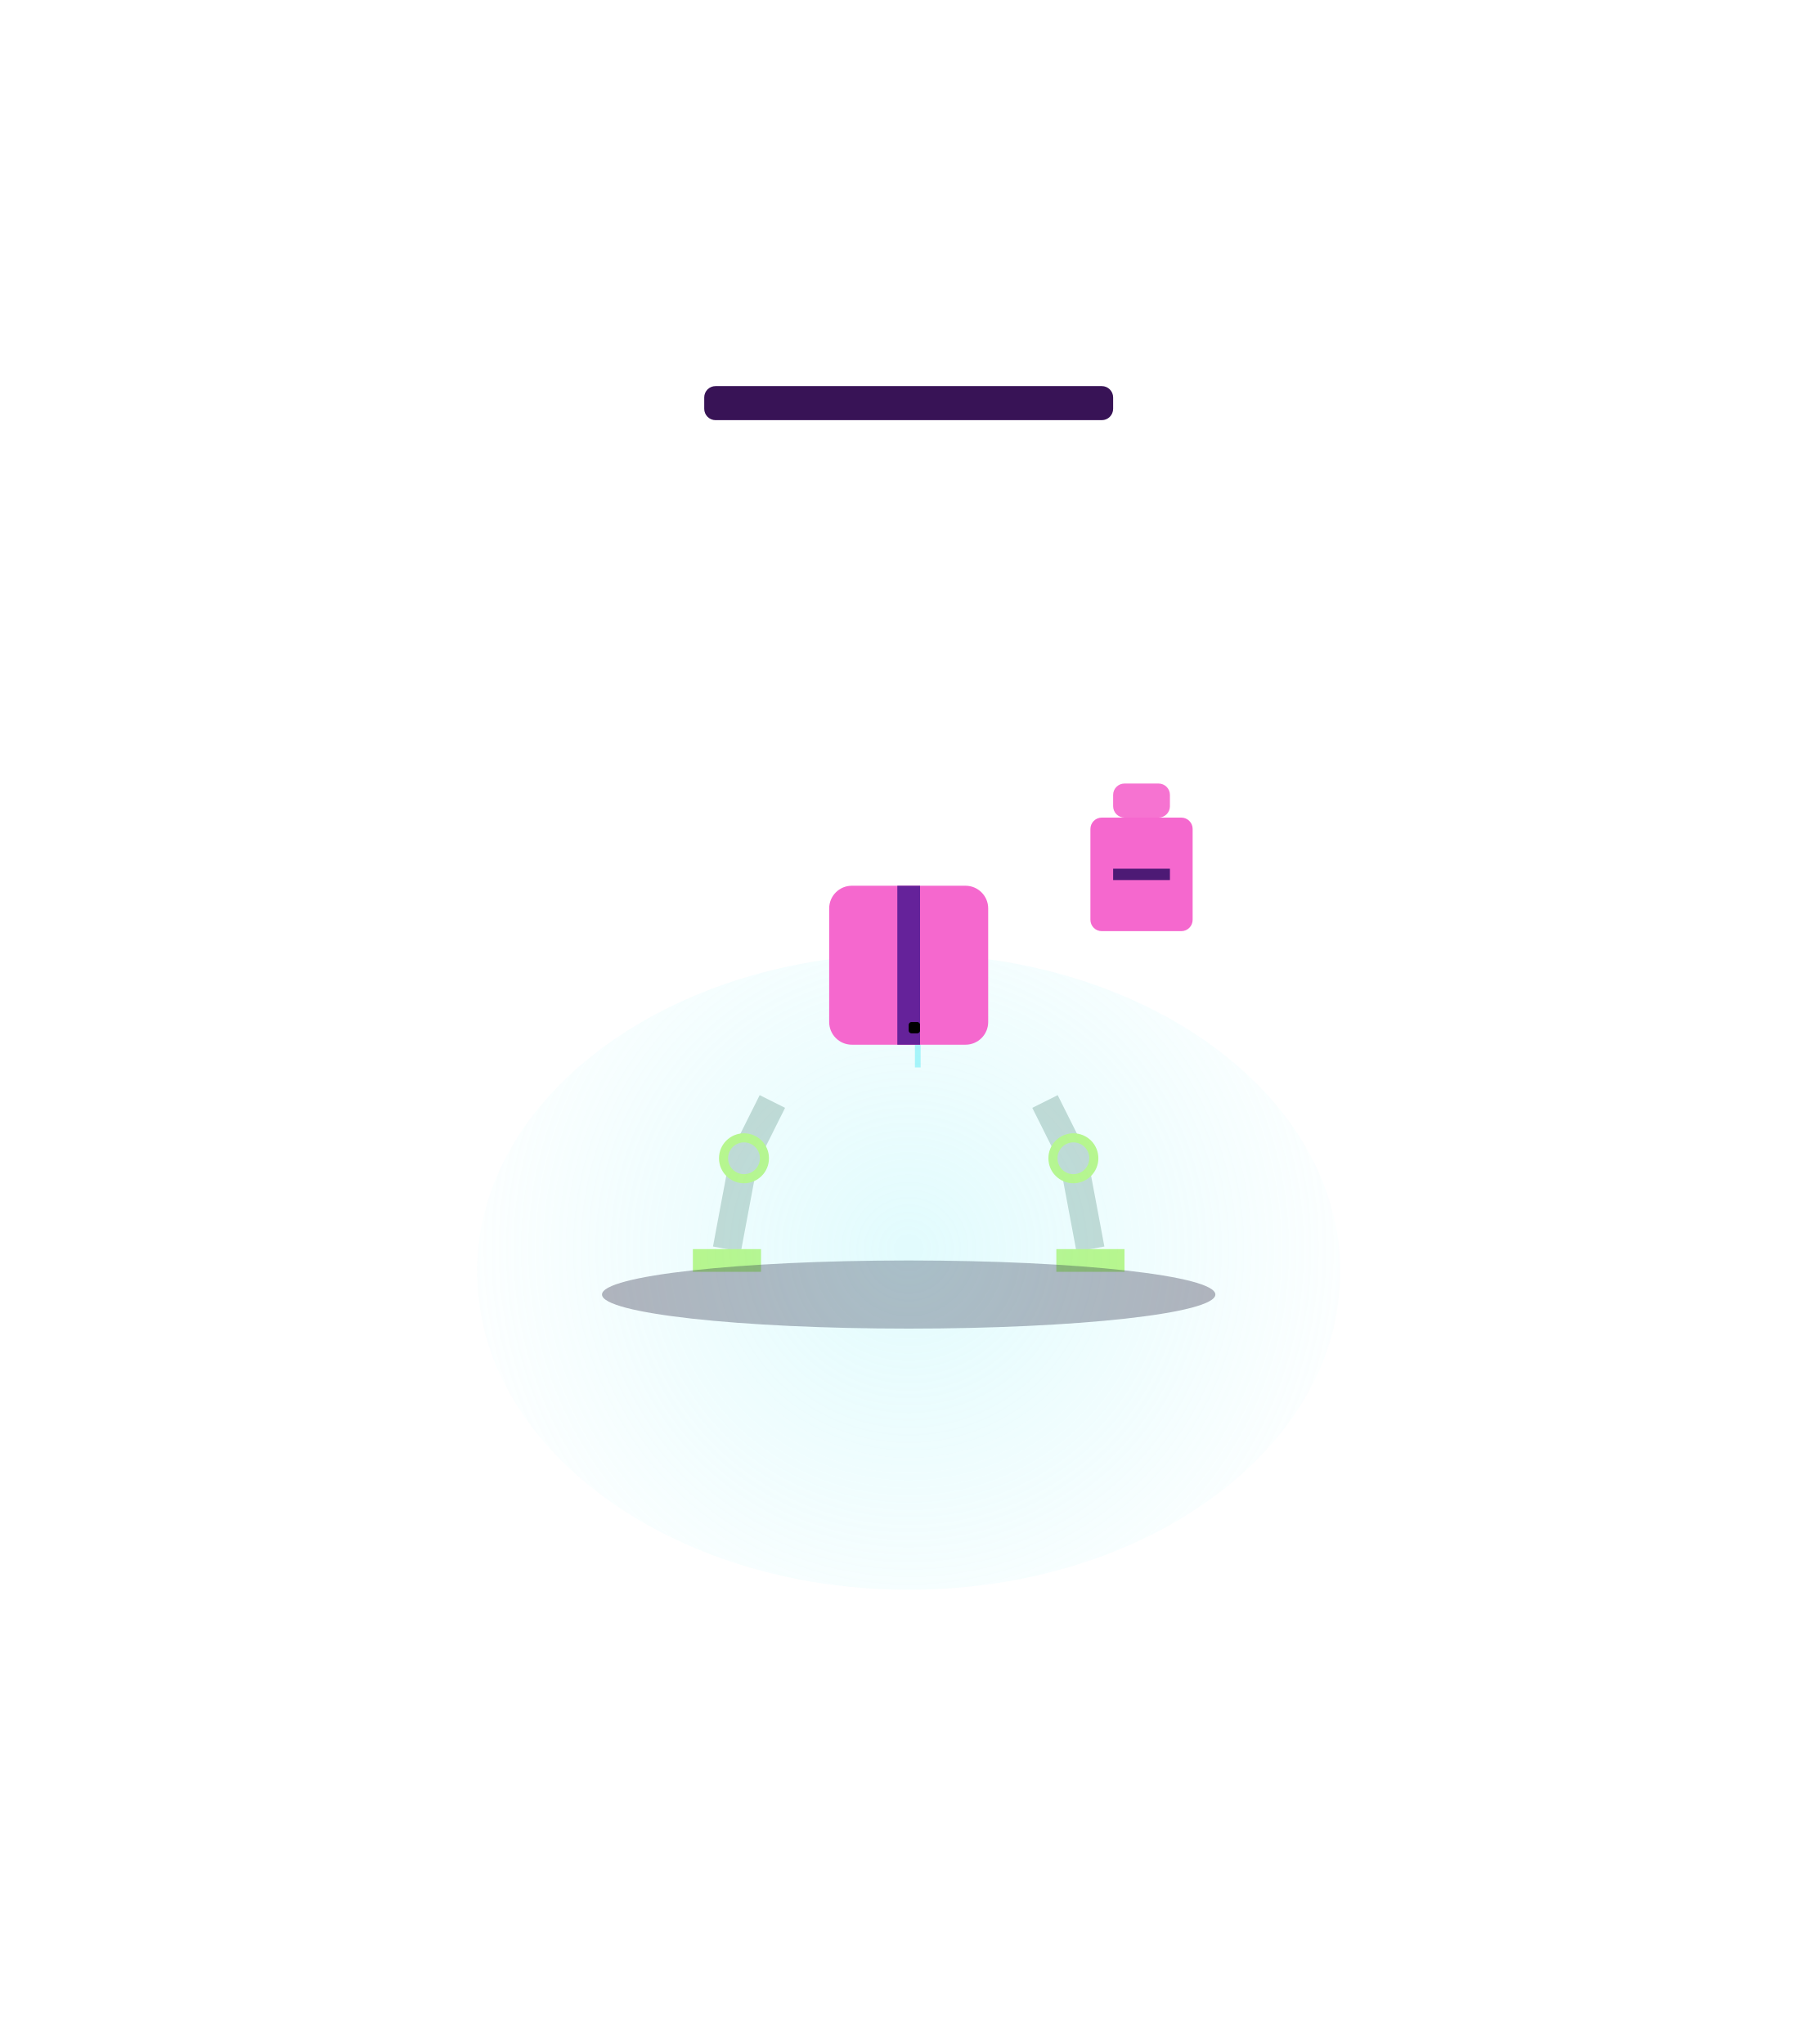
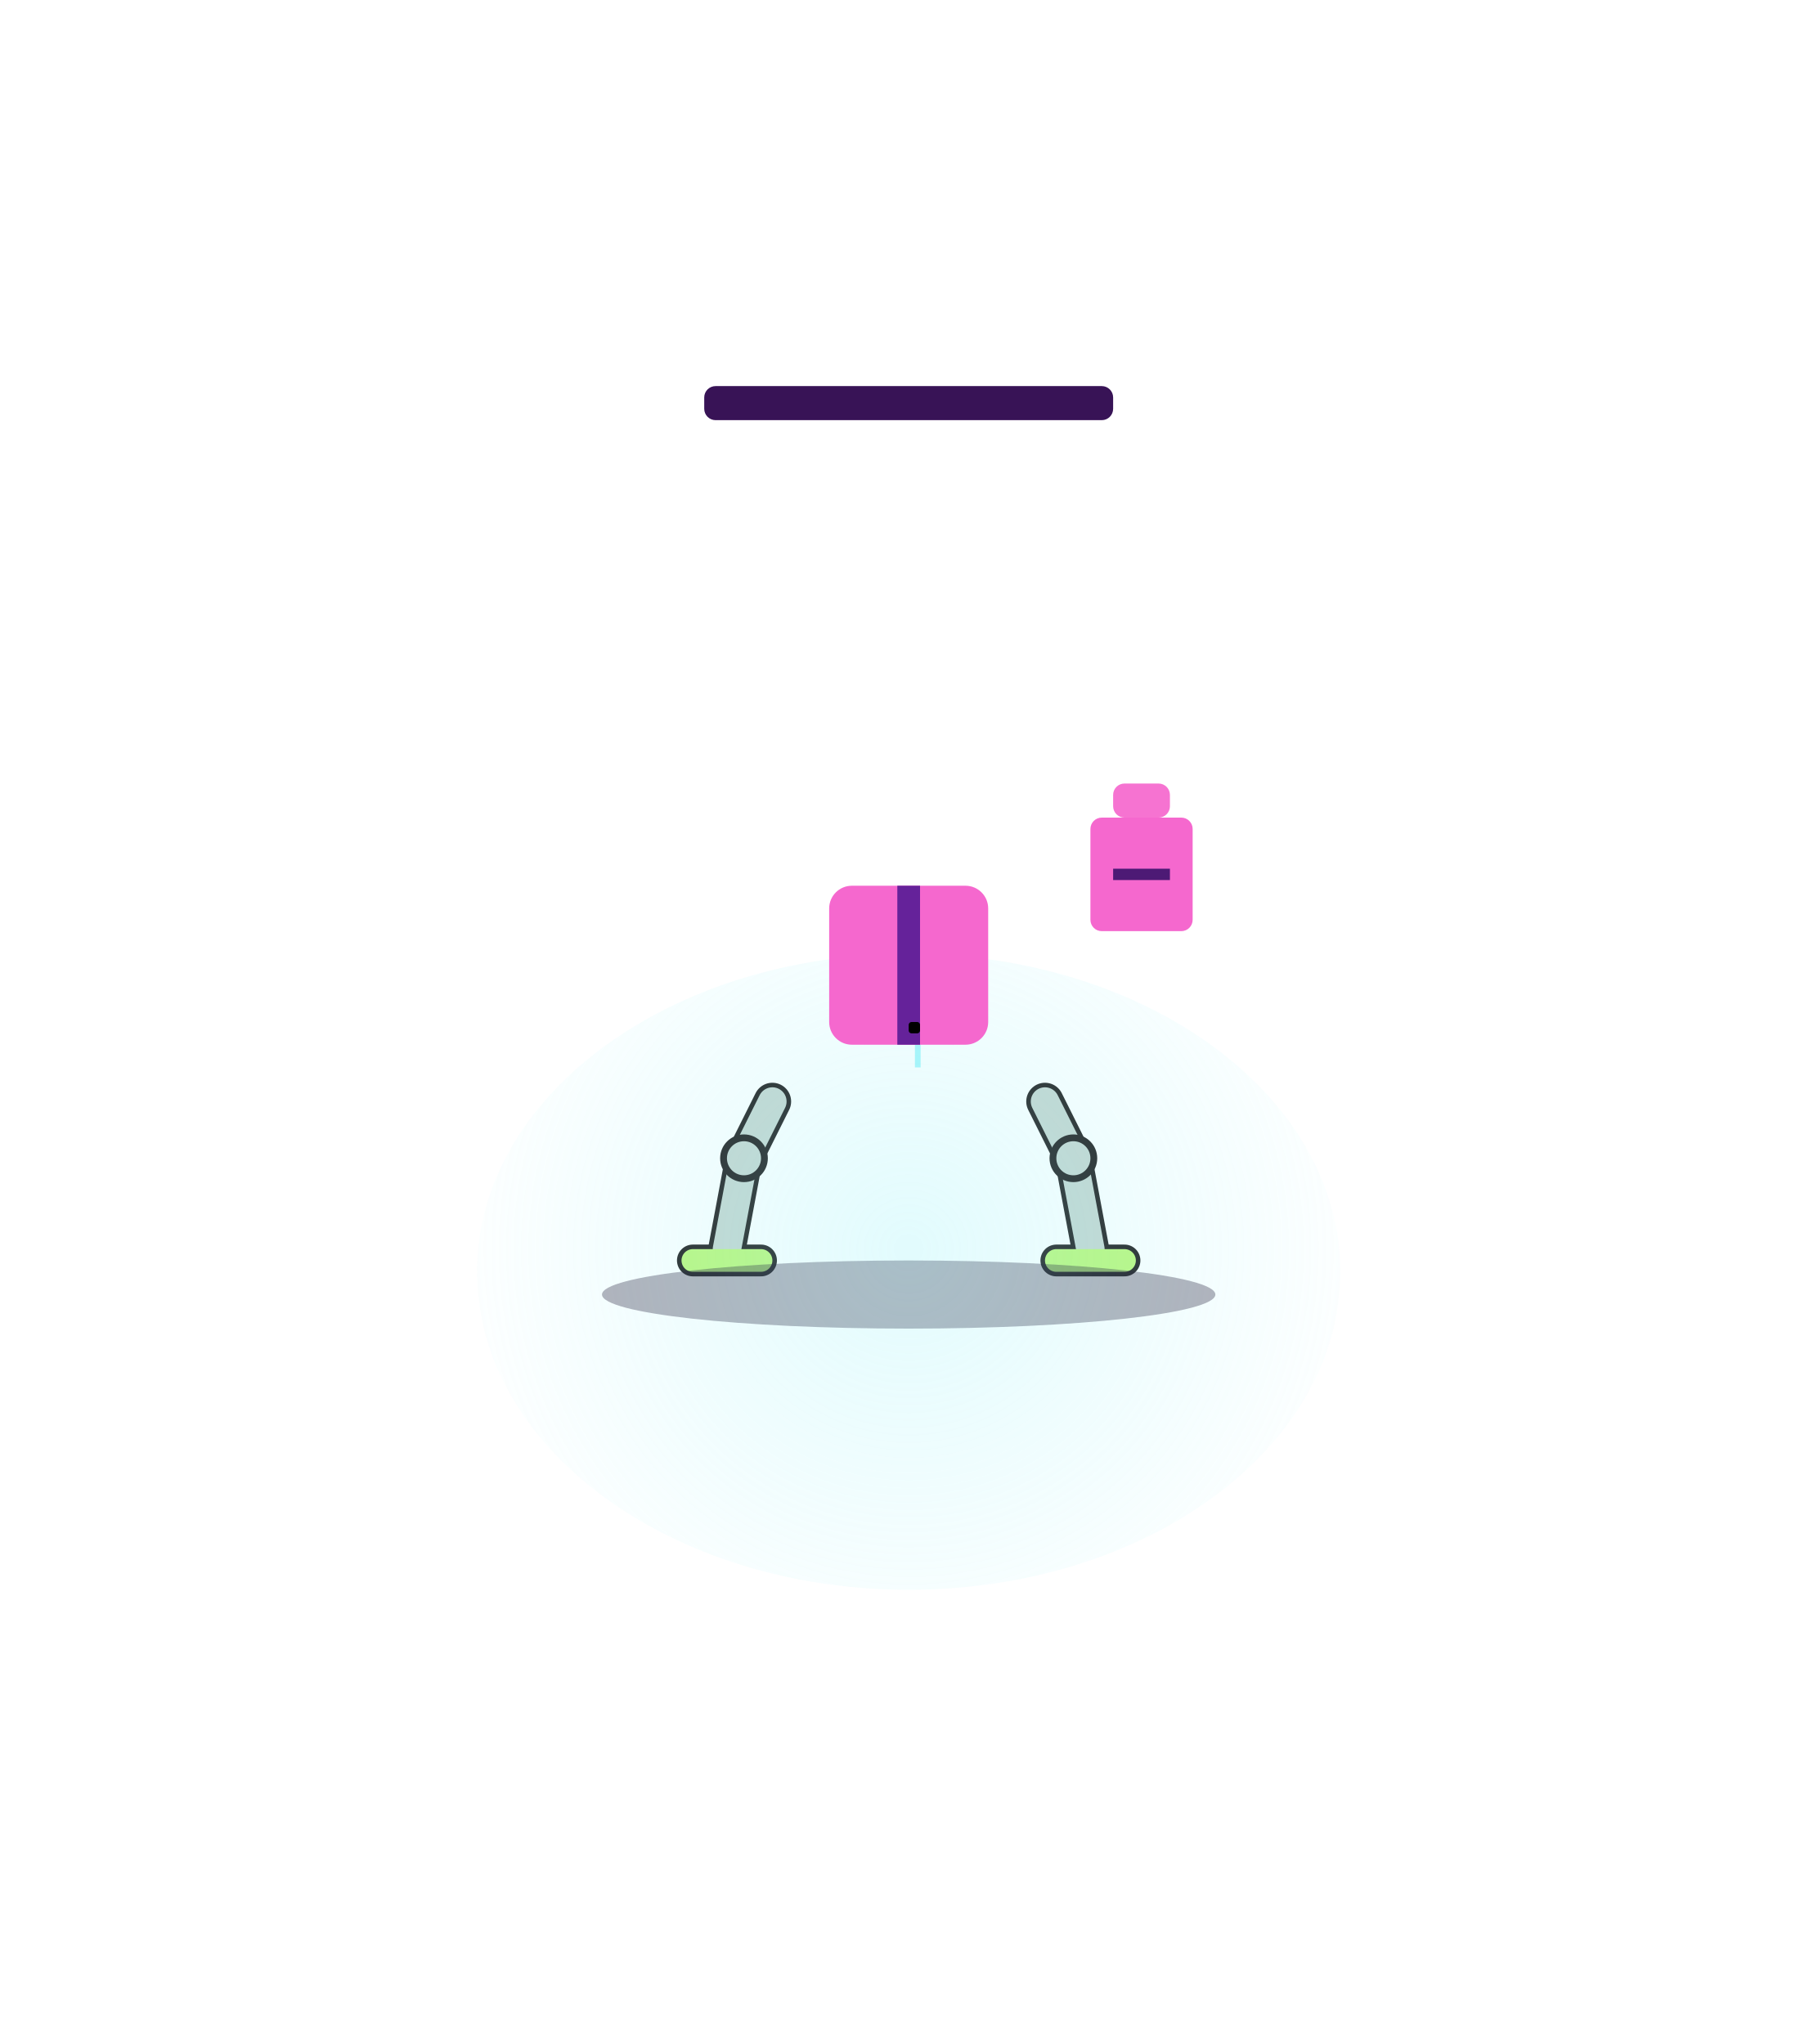
<svg xmlns="http://www.w3.org/2000/svg" viewBox="-80 -90 160 180" overflow="visible">
  <defs>
    <radialGradient id="thrust-glow" gradientUnits="userSpaceOnUse" fx="0" fy="20" cx="0" cy="20" r="43" fr="1">
      <stop offset="0" stop-color="#8df1f840" />
      <stop offset="1" stop-color="#8df1f800" />
    </radialGradient>
  </defs>
  <style>
    .zeta-tip[data-negative="true"] { fill: #f88bd9; }
  </style>
  <g id="star-small">
    <rect width=".9" height=".9" fill="#baf7fb" />
  </g>
  <g id="star-large">
    <rect width="1.8" height="1.8" fill="#baf7fb" />
    <path d="M-3 .8H4 M.8 -3V4" fill="none" stroke="#aaf5fa" stroke-width=".5" />
  </g>
-   <g id="gear" fill="none">
-     <path d="M-12 7L-14.5 12 -16 20 M12 7L14.5 12 16 20" stroke="#c7d6d0" stroke-width="2.5" stroke-linejoin="round" />
-     <circle cx="-14.5" cy="12" r="1.8" fill="#c7d6d0" stroke="#bdf77d" stroke-width=".8" />
-     <circle cx="14.5" cy="12" r="1.8" fill="#c7d6d0" stroke="#bdf77d" stroke-width=".8" />
+   <g id="gear" fill="none" stroke-linecap="round" stroke-linejoin="round">
+     <path d="M-12 7L-14.5 12 -16 20 M12 7L14.5 12 16 20" stroke="#231f20" stroke-width="3.3" />
+     <path d="M-19 21H-13 M13 21H19" stroke="#231f20" stroke-width="2.8" />
+     <path d="M-12 7L-14.5 12 -16 20 M12 7L14.5 12 16 20" stroke="#c7d6d0" stroke-width="2.5" />
+     <circle cx="-14.5" cy="12" r="1.8" fill="#c7d6d0" stroke="#231f20" stroke-width=".6" />
+     <circle cx="14.5" cy="12" r="1.8" fill="#c7d6d0" stroke="#231f20" stroke-width=".6" />
    <path d="M-19 21H-13 M13 21H19" stroke="#bdf77d" stroke-width="2" />
  </g>
  <g id="ship-shadow">
    <ellipse cy="24" rx="27" ry="3" fill="#1a0b2755" />
  </g>
  <g id="vertical-thrust">
    <ellipse cy="22" rx="38" ry="28" fill="url(#thrust-glow)" />
    <ellipse data-wave="0" fill="none" stroke="#8df1f8" />
    <ellipse data-wave="1" fill="none" stroke="#f77dd5" />
    <ellipse data-wave="2" fill="none" stroke="#8df1f8" />
    <ellipse data-wave="3" fill="none" stroke="#f77dd5" />
  </g>
  <g id="horizontal-thrust" fill="none" stroke="#8df1f8" stroke-width="1.5">
    <ellipse data-wave="0" />
    <ellipse data-wave="1" />
    <ellipse data-wave="2" />
  </g>
  <g id="carried-order" font-family="monospace" text-anchor="middle">
    <rect x="16" y="-18" width="9" height="10" rx="1" fill="#f568ce" />
    <rect x="18" y="-21" width="5" height="3" rx="1" fill="#f673d1" />
    <path d="M18 -13H23" stroke="#4d1a75" />
    <text class="zeta-tip" data-tip="" x="21" y="-30" fill="#f99fe0" font-size="12" font-weight="bold" />
    <text data-destination="" y="-46" fill="#f99fe0" font-size="9" />
  </g>
  <g id="waiting-order" font-family="monospace" text-anchor="middle">
    <rect x="-7" y="-12" width="14" height="14" rx="2" fill="#f568ce" />
    <path d="M0 -12V2" stroke="#65229a" stroke-width="2" />
    <text class="zeta-tip" data-tip="" y="-22" fill="#f77dd5" font-size="12" font-weight="bold" />
    <text data-count="" y="15" fill="#f99fe0" font-size="9" />
  </g>
  <g id="service" font-family="monospace" text-anchor="middle">
    <g data-dwell="">
      <rect x="-18" y="-56" width="36" height="3" rx="1" fill="#381356" />
      <rect data-progress="" x="-18" y="-56" height="3" rx="1" fill="#f77dd5" />
    </g>
    <text data-refuel="" y="-66" fill="#8df1f8" font-size="10" font-weight="bold" />
  </g>
  <g id="particle" data-crash-colors="#f99ddf,#f896dd,#bef7fb" data-service-color="#f77dd5">
    <rect width="1" height="1" rx=".25" />
  </g>
  <g id="crash-message" font-family="monospace" text-anchor="middle">
    <text x="640" y="420" fill="#fbbbe9" font-size="22" font-weight="bold">SAUCER LOST</text>
    <text data-message="" x="640" y="449" fill="#92f2f8" font-size="10" />
  </g>
</svg>
